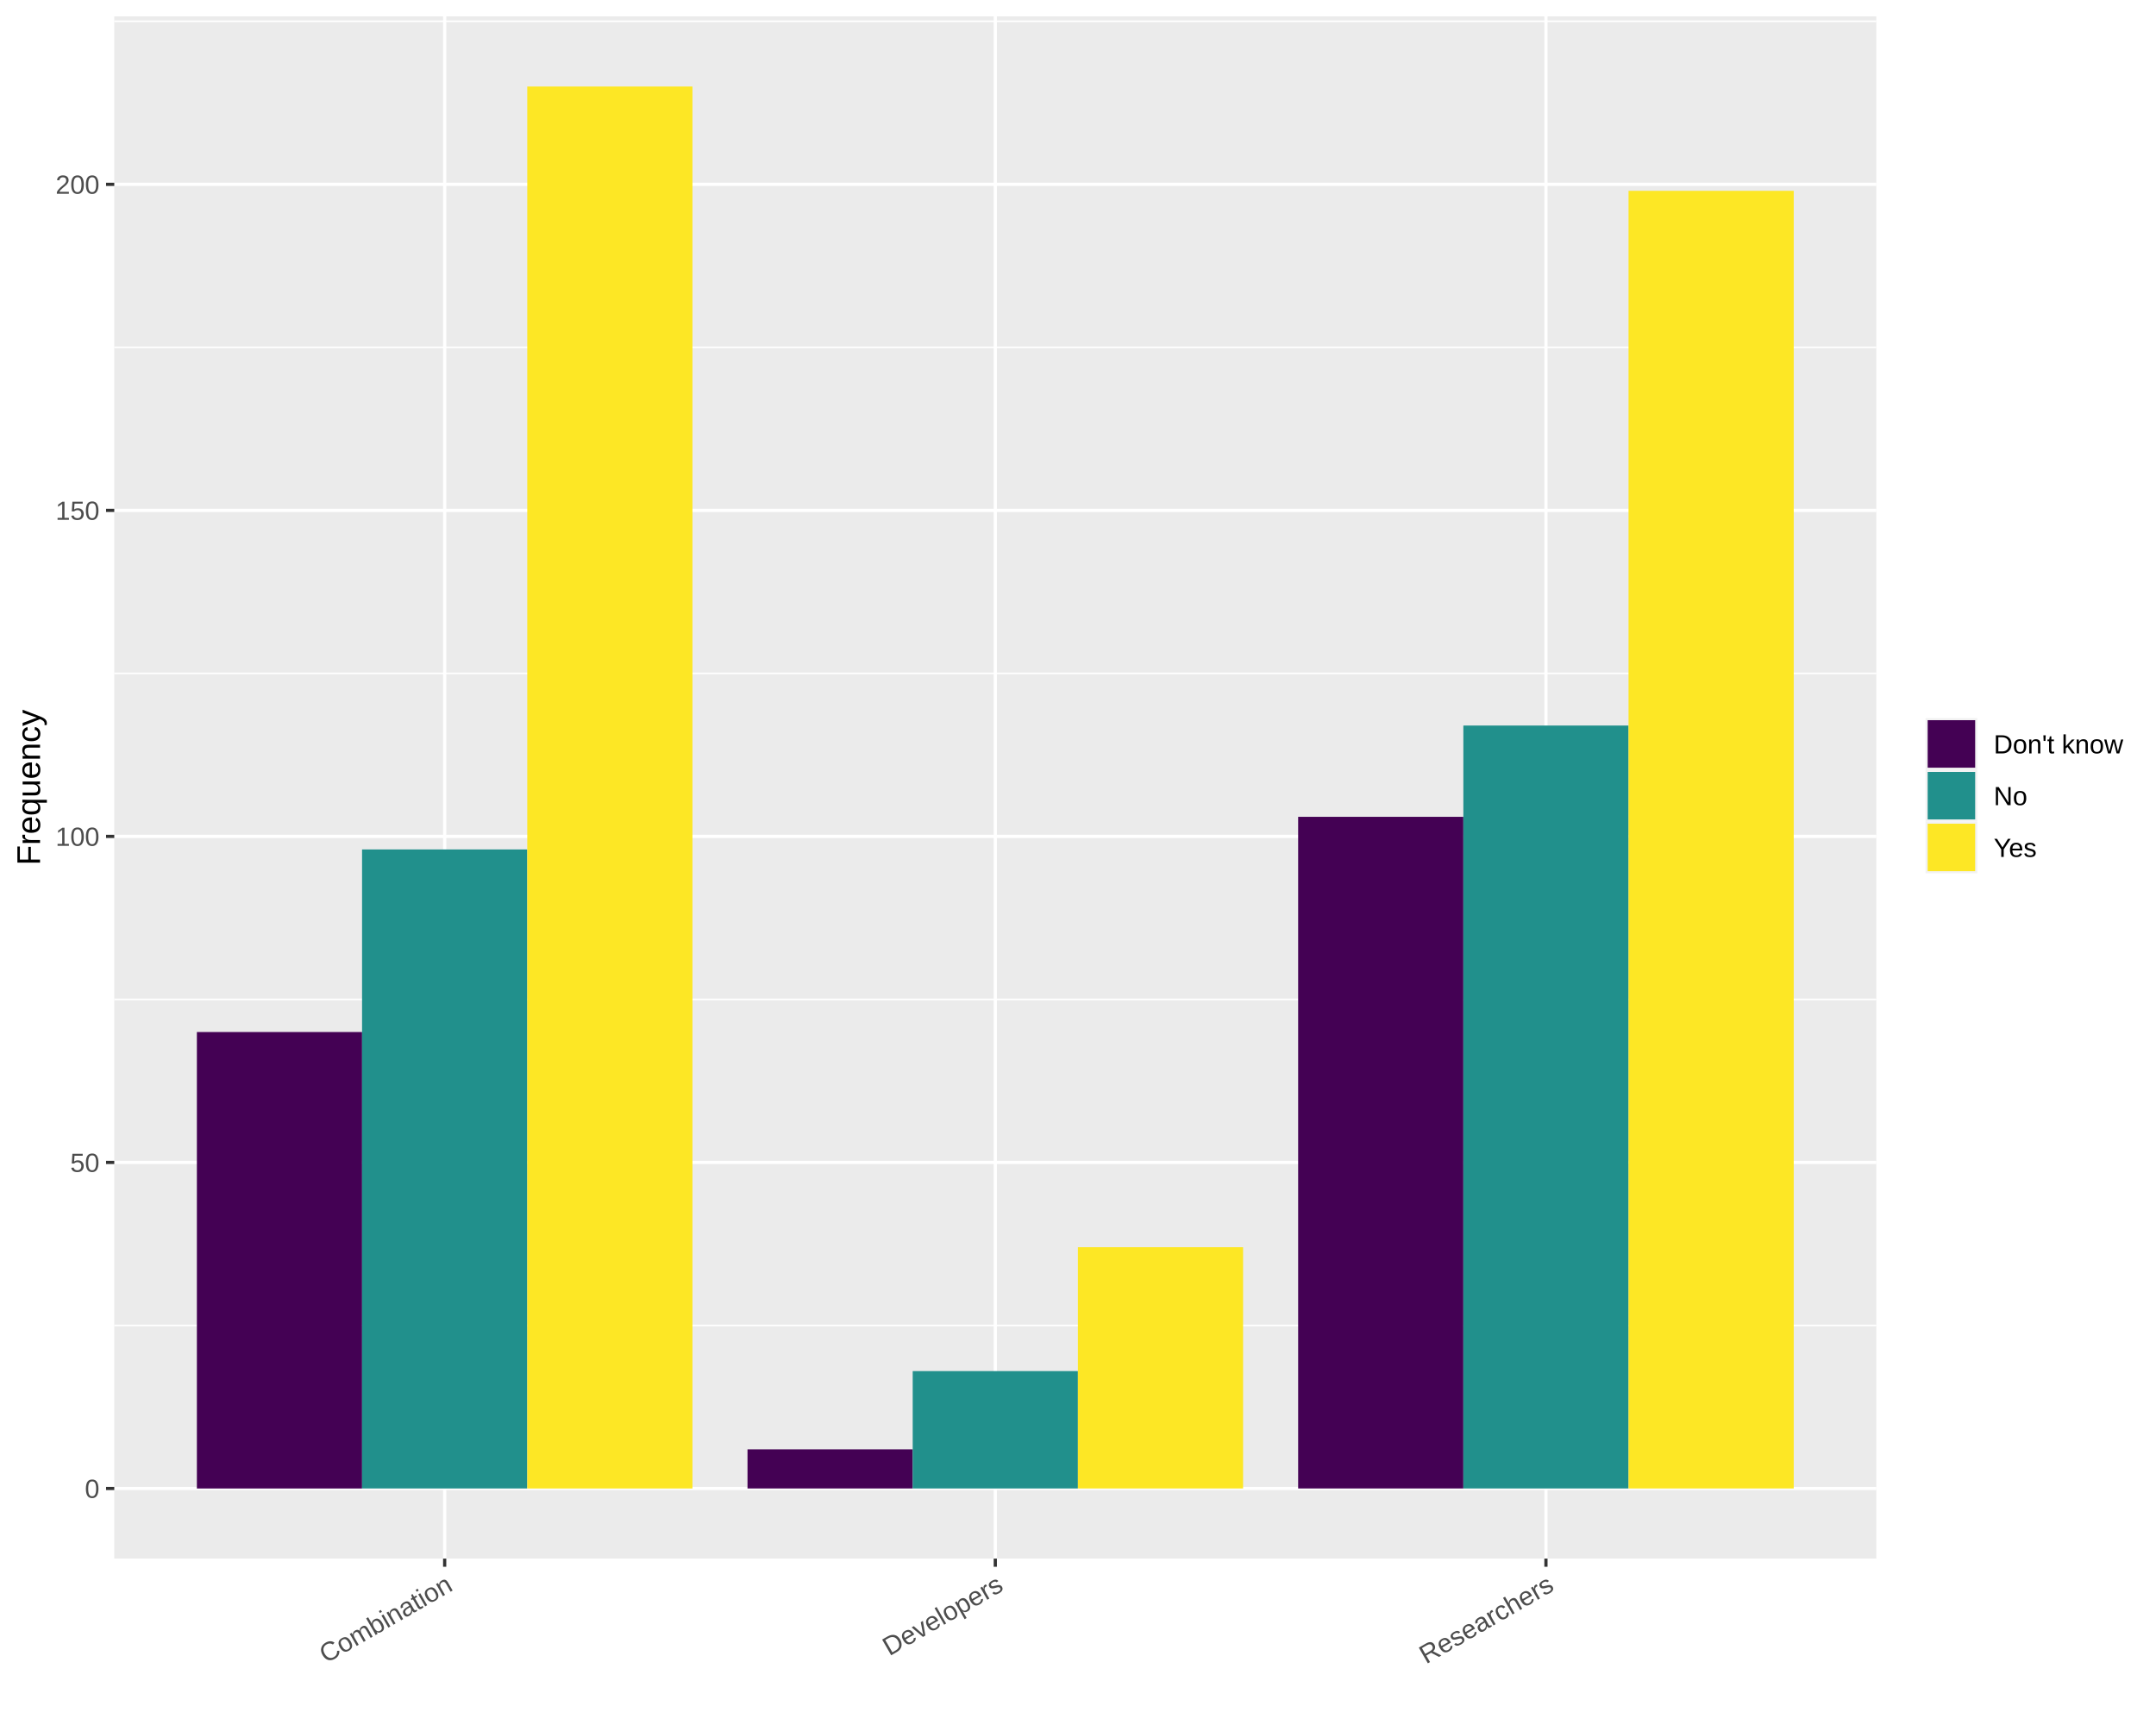
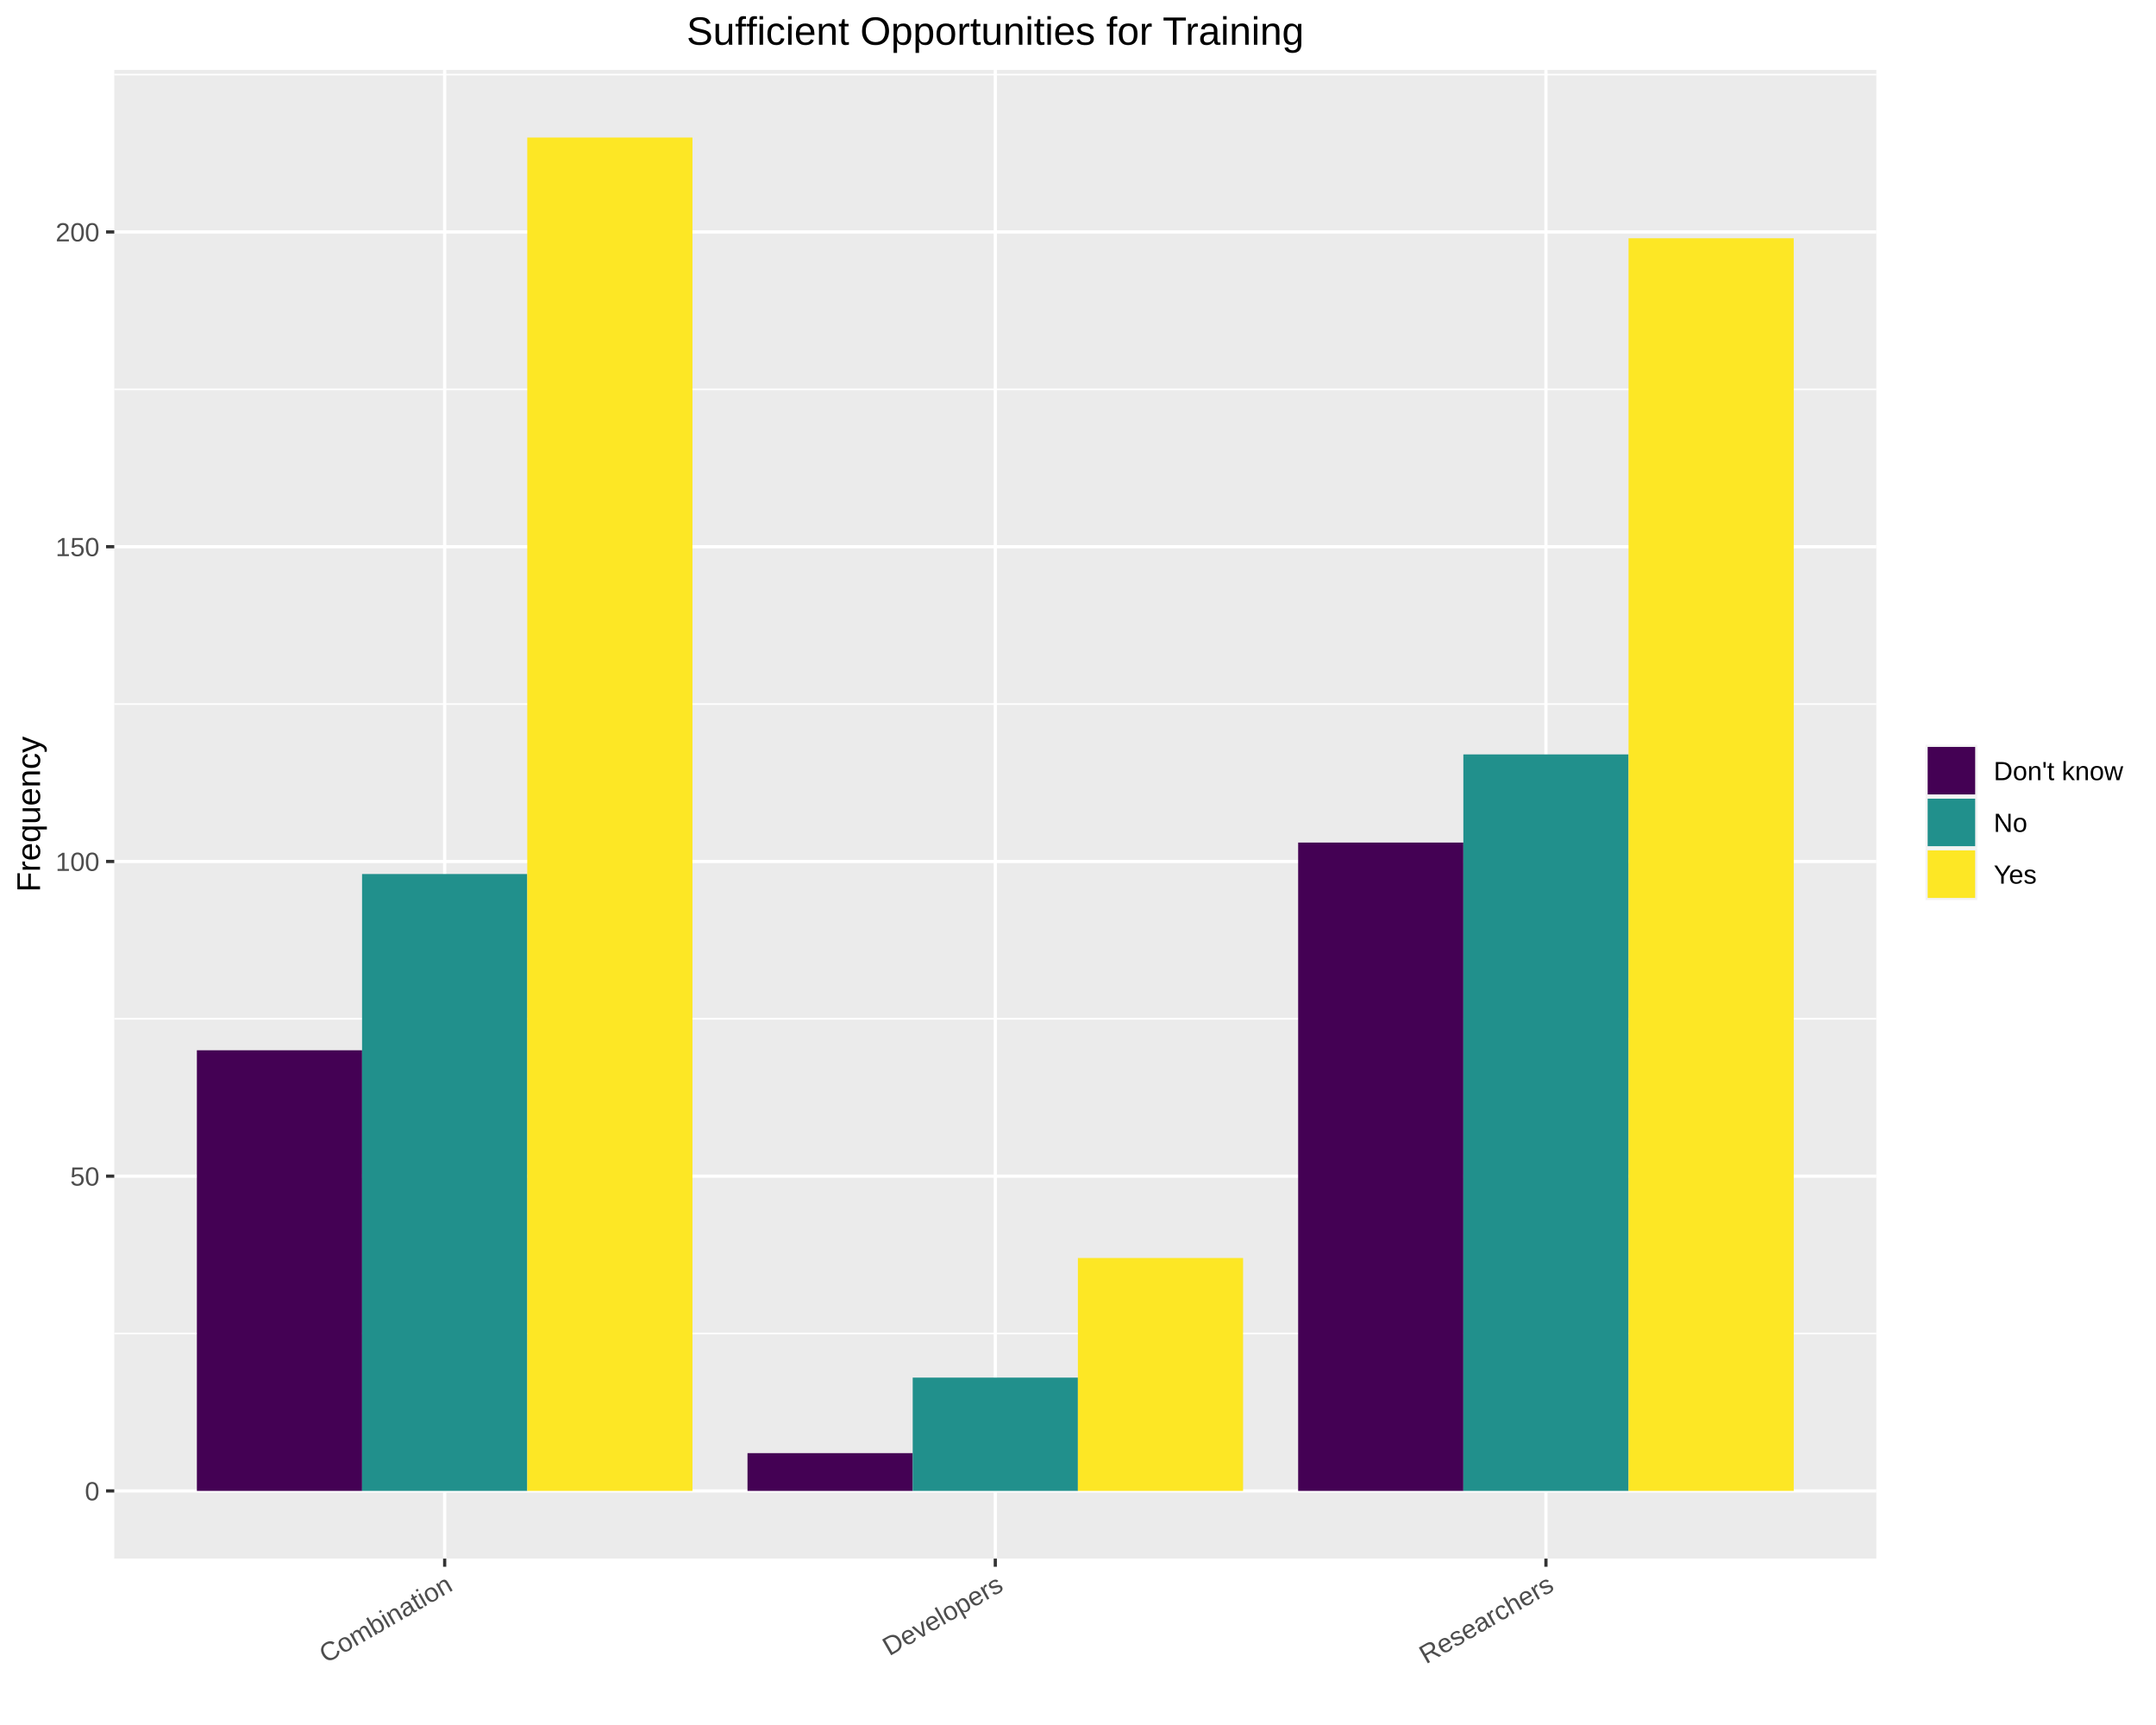
<svg xmlns="http://www.w3.org/2000/svg" class="svglite" width="720.00pt" height="576.00pt" viewBox="0 0 720.00 576.00">
  <defs>
    <style type="text/css">
    .svglite line, .svglite polyline, .svglite polygon, .svglite path, .svglite rect, .svglite circle {
      fill: none;
      stroke: #000000;
      stroke-linecap: round;
      stroke-linejoin: round;
      stroke-miterlimit: 10.00;
    }
    .svglite text {
      white-space: pre;
    }
  </style>
  </defs>
  <rect width="100%" height="100%" style="stroke: none; fill: #FFFFFF;" />
  <defs>
    <clipPath id="cpMC4wMHw3MjAuMDB8MC4wMHw1NzYuMDA=">
      <rect x="0.00" y="0.00" width="720.00" height="576.00" />
    </clipPath>
  </defs>
  <g clip-path="url(#cpMC4wMHw3MjAuMDB8MC4wMHw1NzYuMDA=)">
    <rect x="0.00" y="0.00" width="720.00" height="576.00" style="stroke-width: 1.07; stroke: #FFFFFF; fill: #FFFFFF;" />
  </g>
  <defs>
-     <clipPath id="cpMzguMTZ8NjI2LjYwfDUuNDh8NTIwLjQz">
-       <rect x="38.16" y="5.48" width="588.44" height="514.95" />
+     <clipPath id="cpMzguMTZ8NjI2LjYwfDIzLjM0fDUyMC40Mw==">
+       <rect x="38.16" y="23.34" width="588.44" height="497.09" />
    </clipPath>
  </defs>
-   <g clip-path="url(#cpMzguMTZ8NjI2LjYwfDUuNDh8NTIwLjQz)">
-     <rect x="38.16" y="5.48" width="588.44" height="514.95" style="stroke-width: 1.07; stroke: none; fill: #EBEBEB;" />
-     <polyline points="38.16,442.59 626.60,442.59 " style="stroke-width: 0.53; stroke: #FFFFFF; stroke-linecap: butt;" />
-     <polyline points="38.16,333.72 626.60,333.72 " style="stroke-width: 0.53; stroke: #FFFFFF; stroke-linecap: butt;" />
-     <polyline points="38.16,224.85 626.60,224.85 " style="stroke-width: 0.53; stroke: #FFFFFF; stroke-linecap: butt;" />
-     <polyline points="38.16,115.98 626.60,115.98 " style="stroke-width: 0.53; stroke: #FFFFFF; stroke-linecap: butt;" />
-     <polyline points="38.16,7.11 626.60,7.11 " style="stroke-width: 0.53; stroke: #FFFFFF; stroke-linecap: butt;" />
-     <polyline points="38.16,497.02 626.60,497.02 " style="stroke-width: 1.07; stroke: #FFFFFF; stroke-linecap: butt;" />
-     <polyline points="38.16,388.15 626.60,388.15 " style="stroke-width: 1.07; stroke: #FFFFFF; stroke-linecap: butt;" />
-     <polyline points="38.16,279.28 626.60,279.28 " style="stroke-width: 1.07; stroke: #FFFFFF; stroke-linecap: butt;" />
-     <polyline points="38.16,170.42 626.60,170.42 " style="stroke-width: 1.07; stroke: #FFFFFF; stroke-linecap: butt;" />
-     <polyline points="38.16,61.55 626.60,61.55 " style="stroke-width: 1.07; stroke: #FFFFFF; stroke-linecap: butt;" />
-     <polyline points="148.50,520.43 148.50,5.48 " style="stroke-width: 1.07; stroke: #FFFFFF; stroke-linecap: butt;" />
-     <polyline points="332.38,520.43 332.38,5.48 " style="stroke-width: 1.07; stroke: #FFFFFF; stroke-linecap: butt;" />
-     <polyline points="516.27,520.43 516.27,5.48 " style="stroke-width: 1.07; stroke: #FFFFFF; stroke-linecap: butt;" />
-     <rect x="65.75" y="344.61" width="55.17" height="152.42" style="stroke-width: 1.07; stroke: none; stroke-linecap: square; stroke-linejoin: miter; fill: #440154;" />
-     <rect x="120.91" y="283.64" width="55.17" height="213.38" style="stroke-width: 1.07; stroke: none; stroke-linecap: square; stroke-linejoin: miter; fill: #21908C;" />
-     <rect x="176.08" y="28.89" width="55.17" height="468.14" style="stroke-width: 1.07; stroke: none; stroke-linecap: square; stroke-linejoin: miter; fill: #FDE725;" />
-     <rect x="249.63" y="483.96" width="55.17" height="13.06" style="stroke-width: 1.07; stroke: none; stroke-linecap: square; stroke-linejoin: miter; fill: #440154;" />
-     <rect x="304.80" y="457.83" width="55.17" height="39.19" style="stroke-width: 1.07; stroke: none; stroke-linecap: square; stroke-linejoin: miter; fill: #21908C;" />
-     <rect x="359.96" y="416.46" width="55.17" height="80.56" style="stroke-width: 1.07; stroke: none; stroke-linecap: square; stroke-linejoin: miter; fill: #FDE725;" />
-     <rect x="433.52" y="272.75" width="55.17" height="224.27" style="stroke-width: 1.07; stroke: none; stroke-linecap: square; stroke-linejoin: miter; fill: #440154;" />
-     <rect x="488.69" y="242.27" width="55.17" height="254.75" style="stroke-width: 1.07; stroke: none; stroke-linecap: square; stroke-linejoin: miter; fill: #21908C;" />
-     <rect x="543.85" y="63.72" width="55.17" height="433.30" style="stroke-width: 1.07; stroke: none; stroke-linecap: square; stroke-linejoin: miter; fill: #FDE725;" />
+   <g clip-path="url(#cpMzguMTZ8NjI2LjYwfDIzLjM0fDUyMC40Mw==)">
+     <rect x="38.16" y="23.34" width="588.44" height="497.09" style="stroke-width: 1.07; stroke: none; fill: #EBEBEB;" />
+     <polyline points="38.16,445.29 626.60,445.29 " style="stroke-width: 0.53; stroke: #FFFFFF; stroke-linecap: butt;" />
+     <polyline points="38.16,340.19 626.60,340.19 " style="stroke-width: 0.53; stroke: #FFFFFF; stroke-linecap: butt;" />
+     <polyline points="38.16,235.10 626.60,235.10 " style="stroke-width: 0.53; stroke: #FFFFFF; stroke-linecap: butt;" />
+     <polyline points="38.16,130.01 626.60,130.01 " style="stroke-width: 0.53; stroke: #FFFFFF; stroke-linecap: butt;" />
+     <polyline points="38.16,24.91 626.60,24.91 " style="stroke-width: 0.53; stroke: #FFFFFF; stroke-linecap: butt;" />
+     <polyline points="38.16,497.83 626.60,497.83 " style="stroke-width: 1.07; stroke: #FFFFFF; stroke-linecap: butt;" />
+     <polyline points="38.16,392.74 626.60,392.74 " style="stroke-width: 1.07; stroke: #FFFFFF; stroke-linecap: butt;" />
+     <polyline points="38.16,287.65 626.60,287.65 " style="stroke-width: 1.07; stroke: #FFFFFF; stroke-linecap: butt;" />
+     <polyline points="38.16,182.55 626.60,182.55 " style="stroke-width: 1.07; stroke: #FFFFFF; stroke-linecap: butt;" />
+     <polyline points="38.16,77.46 626.60,77.46 " style="stroke-width: 1.07; stroke: #FFFFFF; stroke-linecap: butt;" />
+     <polyline points="148.50,520.43 148.50,23.34 " style="stroke-width: 1.07; stroke: #FFFFFF; stroke-linecap: butt;" />
+     <polyline points="332.38,520.43 332.38,23.34 " style="stroke-width: 1.07; stroke: #FFFFFF; stroke-linecap: butt;" />
+     <polyline points="516.27,520.43 516.27,23.34 " style="stroke-width: 1.07; stroke: #FFFFFF; stroke-linecap: butt;" />
+     <rect x="65.75" y="350.70" width="55.17" height="147.13" style="stroke-width: 1.07; stroke: none; stroke-linecap: square; stroke-linejoin: miter; fill: #440154;" />
+     <rect x="120.91" y="291.85" width="55.17" height="205.98" style="stroke-width: 1.07; stroke: none; stroke-linecap: square; stroke-linejoin: miter; fill: #21908C;" />
+     <rect x="176.08" y="45.93" width="55.17" height="451.90" style="stroke-width: 1.07; stroke: none; stroke-linecap: square; stroke-linejoin: miter; fill: #FDE725;" />
+     <rect x="249.63" y="485.22" width="55.17" height="12.61" style="stroke-width: 1.07; stroke: none; stroke-linecap: square; stroke-linejoin: miter; fill: #440154;" />
+     <rect x="304.80" y="460.00" width="55.17" height="37.83" style="stroke-width: 1.07; stroke: none; stroke-linecap: square; stroke-linejoin: miter; fill: #21908C;" />
+     <rect x="359.96" y="420.06" width="55.17" height="77.77" style="stroke-width: 1.07; stroke: none; stroke-linecap: square; stroke-linejoin: miter; fill: #FDE725;" />
+     <rect x="433.52" y="281.34" width="55.17" height="216.49" style="stroke-width: 1.07; stroke: none; stroke-linecap: square; stroke-linejoin: miter; fill: #440154;" />
+     <rect x="488.69" y="251.91" width="55.17" height="245.92" style="stroke-width: 1.07; stroke: none; stroke-linecap: square; stroke-linejoin: miter; fill: #21908C;" />
+     <rect x="543.85" y="79.56" width="55.17" height="418.27" style="stroke-width: 1.07; stroke: none; stroke-linecap: square; stroke-linejoin: miter; fill: #FDE725;" />
  </g>
  <g clip-path="url(#cpMC4wMHw3MjAuMDB8MC4wMHw1NzYuMDA=)">
-     <text x="33.23" y="500.17" text-anchor="end" style="font-size: 8.80px;fill: #4D4D4D; font-family: &quot;Arial&quot;;" textLength="4.90px" lengthAdjust="spacingAndGlyphs">0</text>
-     <text x="33.23" y="391.31" text-anchor="end" style="font-size: 8.80px;fill: #4D4D4D; font-family: &quot;Arial&quot;;" textLength="9.79px" lengthAdjust="spacingAndGlyphs">50</text>
-     <text x="33.23" y="282.44" text-anchor="end" style="font-size: 8.80px;fill: #4D4D4D; font-family: &quot;Arial&quot;;" textLength="14.69px" lengthAdjust="spacingAndGlyphs">100</text>
-     <text x="33.23" y="173.57" text-anchor="end" style="font-size: 8.80px;fill: #4D4D4D; font-family: &quot;Arial&quot;;" textLength="14.69px" lengthAdjust="spacingAndGlyphs">150</text>
-     <text x="33.23" y="64.70" text-anchor="end" style="font-size: 8.80px;fill: #4D4D4D; font-family: &quot;Arial&quot;;" textLength="14.69px" lengthAdjust="spacingAndGlyphs">200</text>
-     <polyline points="35.42,497.02 38.16,497.02 " style="stroke-width: 1.07; stroke: #333333; stroke-linecap: butt;" />
-     <polyline points="35.42,388.15 38.16,388.15 " style="stroke-width: 1.07; stroke: #333333; stroke-linecap: butt;" />
-     <polyline points="35.42,279.28 38.16,279.28 " style="stroke-width: 1.07; stroke: #333333; stroke-linecap: butt;" />
-     <polyline points="35.42,170.42 38.16,170.42 " style="stroke-width: 1.07; stroke: #333333; stroke-linecap: butt;" />
-     <polyline points="35.42,61.55 38.16,61.55 " style="stroke-width: 1.07; stroke: #333333; stroke-linecap: butt;" />
+     <text x="33.23" y="500.99" text-anchor="end" style="font-size: 8.80px;fill: #4D4D4D; font-family: &quot;Arial&quot;;" textLength="4.90px" lengthAdjust="spacingAndGlyphs">0</text>
+     <text x="33.23" y="395.89" text-anchor="end" style="font-size: 8.80px;fill: #4D4D4D; font-family: &quot;Arial&quot;;" textLength="9.79px" lengthAdjust="spacingAndGlyphs">50</text>
+     <text x="33.23" y="290.80" text-anchor="end" style="font-size: 8.80px;fill: #4D4D4D; font-family: &quot;Arial&quot;;" textLength="14.69px" lengthAdjust="spacingAndGlyphs">100</text>
+     <text x="33.23" y="185.71" text-anchor="end" style="font-size: 8.80px;fill: #4D4D4D; font-family: &quot;Arial&quot;;" textLength="14.69px" lengthAdjust="spacingAndGlyphs">150</text>
+     <text x="33.23" y="80.61" text-anchor="end" style="font-size: 8.80px;fill: #4D4D4D; font-family: &quot;Arial&quot;;" textLength="14.69px" lengthAdjust="spacingAndGlyphs">200</text>
+     <polyline points="35.42,497.83 38.16,497.83 " style="stroke-width: 1.07; stroke: #333333; stroke-linecap: butt;" />
+     <polyline points="35.42,392.74 38.16,392.74 " style="stroke-width: 1.07; stroke: #333333; stroke-linecap: butt;" />
+     <polyline points="35.42,287.65 38.16,287.65 " style="stroke-width: 1.07; stroke: #333333; stroke-linecap: butt;" />
+     <polyline points="35.42,182.55 38.16,182.55 " style="stroke-width: 1.07; stroke: #333333; stroke-linecap: butt;" />
+     <polyline points="35.42,77.46 38.16,77.46 " style="stroke-width: 1.07; stroke: #333333; stroke-linecap: butt;" />
    <polyline points="148.50,523.17 148.50,520.43 " style="stroke-width: 1.07; stroke: #333333; stroke-linecap: butt;" />
    <polyline points="332.38,523.17 332.38,520.43 " style="stroke-width: 1.07; stroke: #333333; stroke-linecap: butt;" />
    <polyline points="516.27,523.17 516.27,520.43 " style="stroke-width: 1.07; stroke: #333333; stroke-linecap: butt;" />
    <text transform="translate(151.65,530.82) rotate(-30)" text-anchor="end" style="font-size: 8.80px;fill: #4D4D4D; font-family: &quot;Arial&quot;;" textLength="49.40px" lengthAdjust="spacingAndGlyphs">Combination</text>
    <text transform="translate(335.54,530.82) rotate(-30)" text-anchor="end" style="font-size: 8.80px;fill: #4D4D4D; font-family: &quot;Arial&quot;;" textLength="44.51px" lengthAdjust="spacingAndGlyphs">Developers</text>
    <text transform="translate(519.42,530.82) rotate(-30)" text-anchor="end" style="font-size: 8.80px;fill: #4D4D4D; font-family: &quot;Arial&quot;;" textLength="49.89px" lengthAdjust="spacingAndGlyphs">Researchers</text>
-     <text transform="translate(13.37,262.95) rotate(-90)" text-anchor="middle" style="font-size: 11.00px; font-family: &quot;Arial&quot;;" textLength="51.98px" lengthAdjust="spacingAndGlyphs">Frequency</text>
-     <rect x="637.56" y="228.81" width="76.96" height="68.28" style="stroke-width: 1.07; stroke: none; fill: #FFFFFF;" />
-     <rect x="643.04" y="239.77" width="17.28" height="17.28" style="stroke-width: 1.07; stroke: none; fill: #F2F2F2;" />
-     <rect x="643.75" y="240.48" width="15.86" height="15.86" style="stroke-width: 1.07; stroke: none; stroke-linecap: square; stroke-linejoin: miter; fill: #440154;" />
-     <rect x="643.04" y="257.05" width="17.28" height="17.28" style="stroke-width: 1.07; stroke: none; fill: #F2F2F2;" />
-     <rect x="643.75" y="257.76" width="15.86" height="15.86" style="stroke-width: 1.07; stroke: none; stroke-linecap: square; stroke-linejoin: miter; fill: #21908C;" />
-     <rect x="643.04" y="274.33" width="17.28" height="17.28" style="stroke-width: 1.07; stroke: none; fill: #F2F2F2;" />
-     <rect x="643.75" y="275.04" width="15.86" height="15.86" style="stroke-width: 1.07; stroke: none; stroke-linecap: square; stroke-linejoin: miter; fill: #FDE725;" />
-     <text x="665.80" y="251.57" style="font-size: 8.80px; font-family: &quot;Arial&quot;;" textLength="43.24px" lengthAdjust="spacingAndGlyphs">Don't know</text>
-     <text x="665.80" y="268.85" style="font-size: 8.80px; font-family: &quot;Arial&quot;;" textLength="11.25px" lengthAdjust="spacingAndGlyphs">No</text>
-     <text x="665.80" y="286.13" style="font-size: 8.80px; font-family: &quot;Arial&quot;;" textLength="15.16px" lengthAdjust="spacingAndGlyphs">Yes</text>
+     <text transform="translate(13.37,271.88) rotate(-90)" text-anchor="middle" style="font-size: 11.00px; font-family: &quot;Arial&quot;;" textLength="51.98px" lengthAdjust="spacingAndGlyphs">Frequency</text>
+     <rect x="637.56" y="237.74" width="76.96" height="68.28" style="stroke-width: 1.07; stroke: none; fill: #FFFFFF;" />
+     <rect x="643.04" y="248.70" width="17.28" height="17.28" style="stroke-width: 1.07; stroke: none; fill: #F2F2F2;" />
+     <rect x="643.75" y="249.41" width="15.86" height="15.86" style="stroke-width: 1.07; stroke: none; stroke-linecap: square; stroke-linejoin: miter; fill: #440154;" />
+     <rect x="643.04" y="265.98" width="17.28" height="17.28" style="stroke-width: 1.07; stroke: none; fill: #F2F2F2;" />
+     <rect x="643.75" y="266.69" width="15.86" height="15.86" style="stroke-width: 1.07; stroke: none; stroke-linecap: square; stroke-linejoin: miter; fill: #21908C;" />
+     <rect x="643.04" y="283.26" width="17.28" height="17.28" style="stroke-width: 1.07; stroke: none; fill: #F2F2F2;" />
+     <rect x="643.75" y="283.97" width="15.86" height="15.86" style="stroke-width: 1.07; stroke: none; stroke-linecap: square; stroke-linejoin: miter; fill: #FDE725;" />
+     <text x="665.80" y="260.50" style="font-size: 8.80px; font-family: &quot;Arial&quot;;" textLength="43.24px" lengthAdjust="spacingAndGlyphs">Don't know</text>
+     <text x="665.80" y="277.78" style="font-size: 8.80px; font-family: &quot;Arial&quot;;" textLength="11.25px" lengthAdjust="spacingAndGlyphs">No</text>
+     <text x="665.80" y="295.06" style="font-size: 8.80px; font-family: &quot;Arial&quot;;" textLength="15.16px" lengthAdjust="spacingAndGlyphs">Yes</text>
+     <text x="332.38" y="14.94" text-anchor="middle" style="font-size: 13.20px; font-family: &quot;Arial&quot;;" textLength="206.76px" lengthAdjust="spacingAndGlyphs">Sufﬁcient Opportunities for Training</text>
  </g>
</svg>
